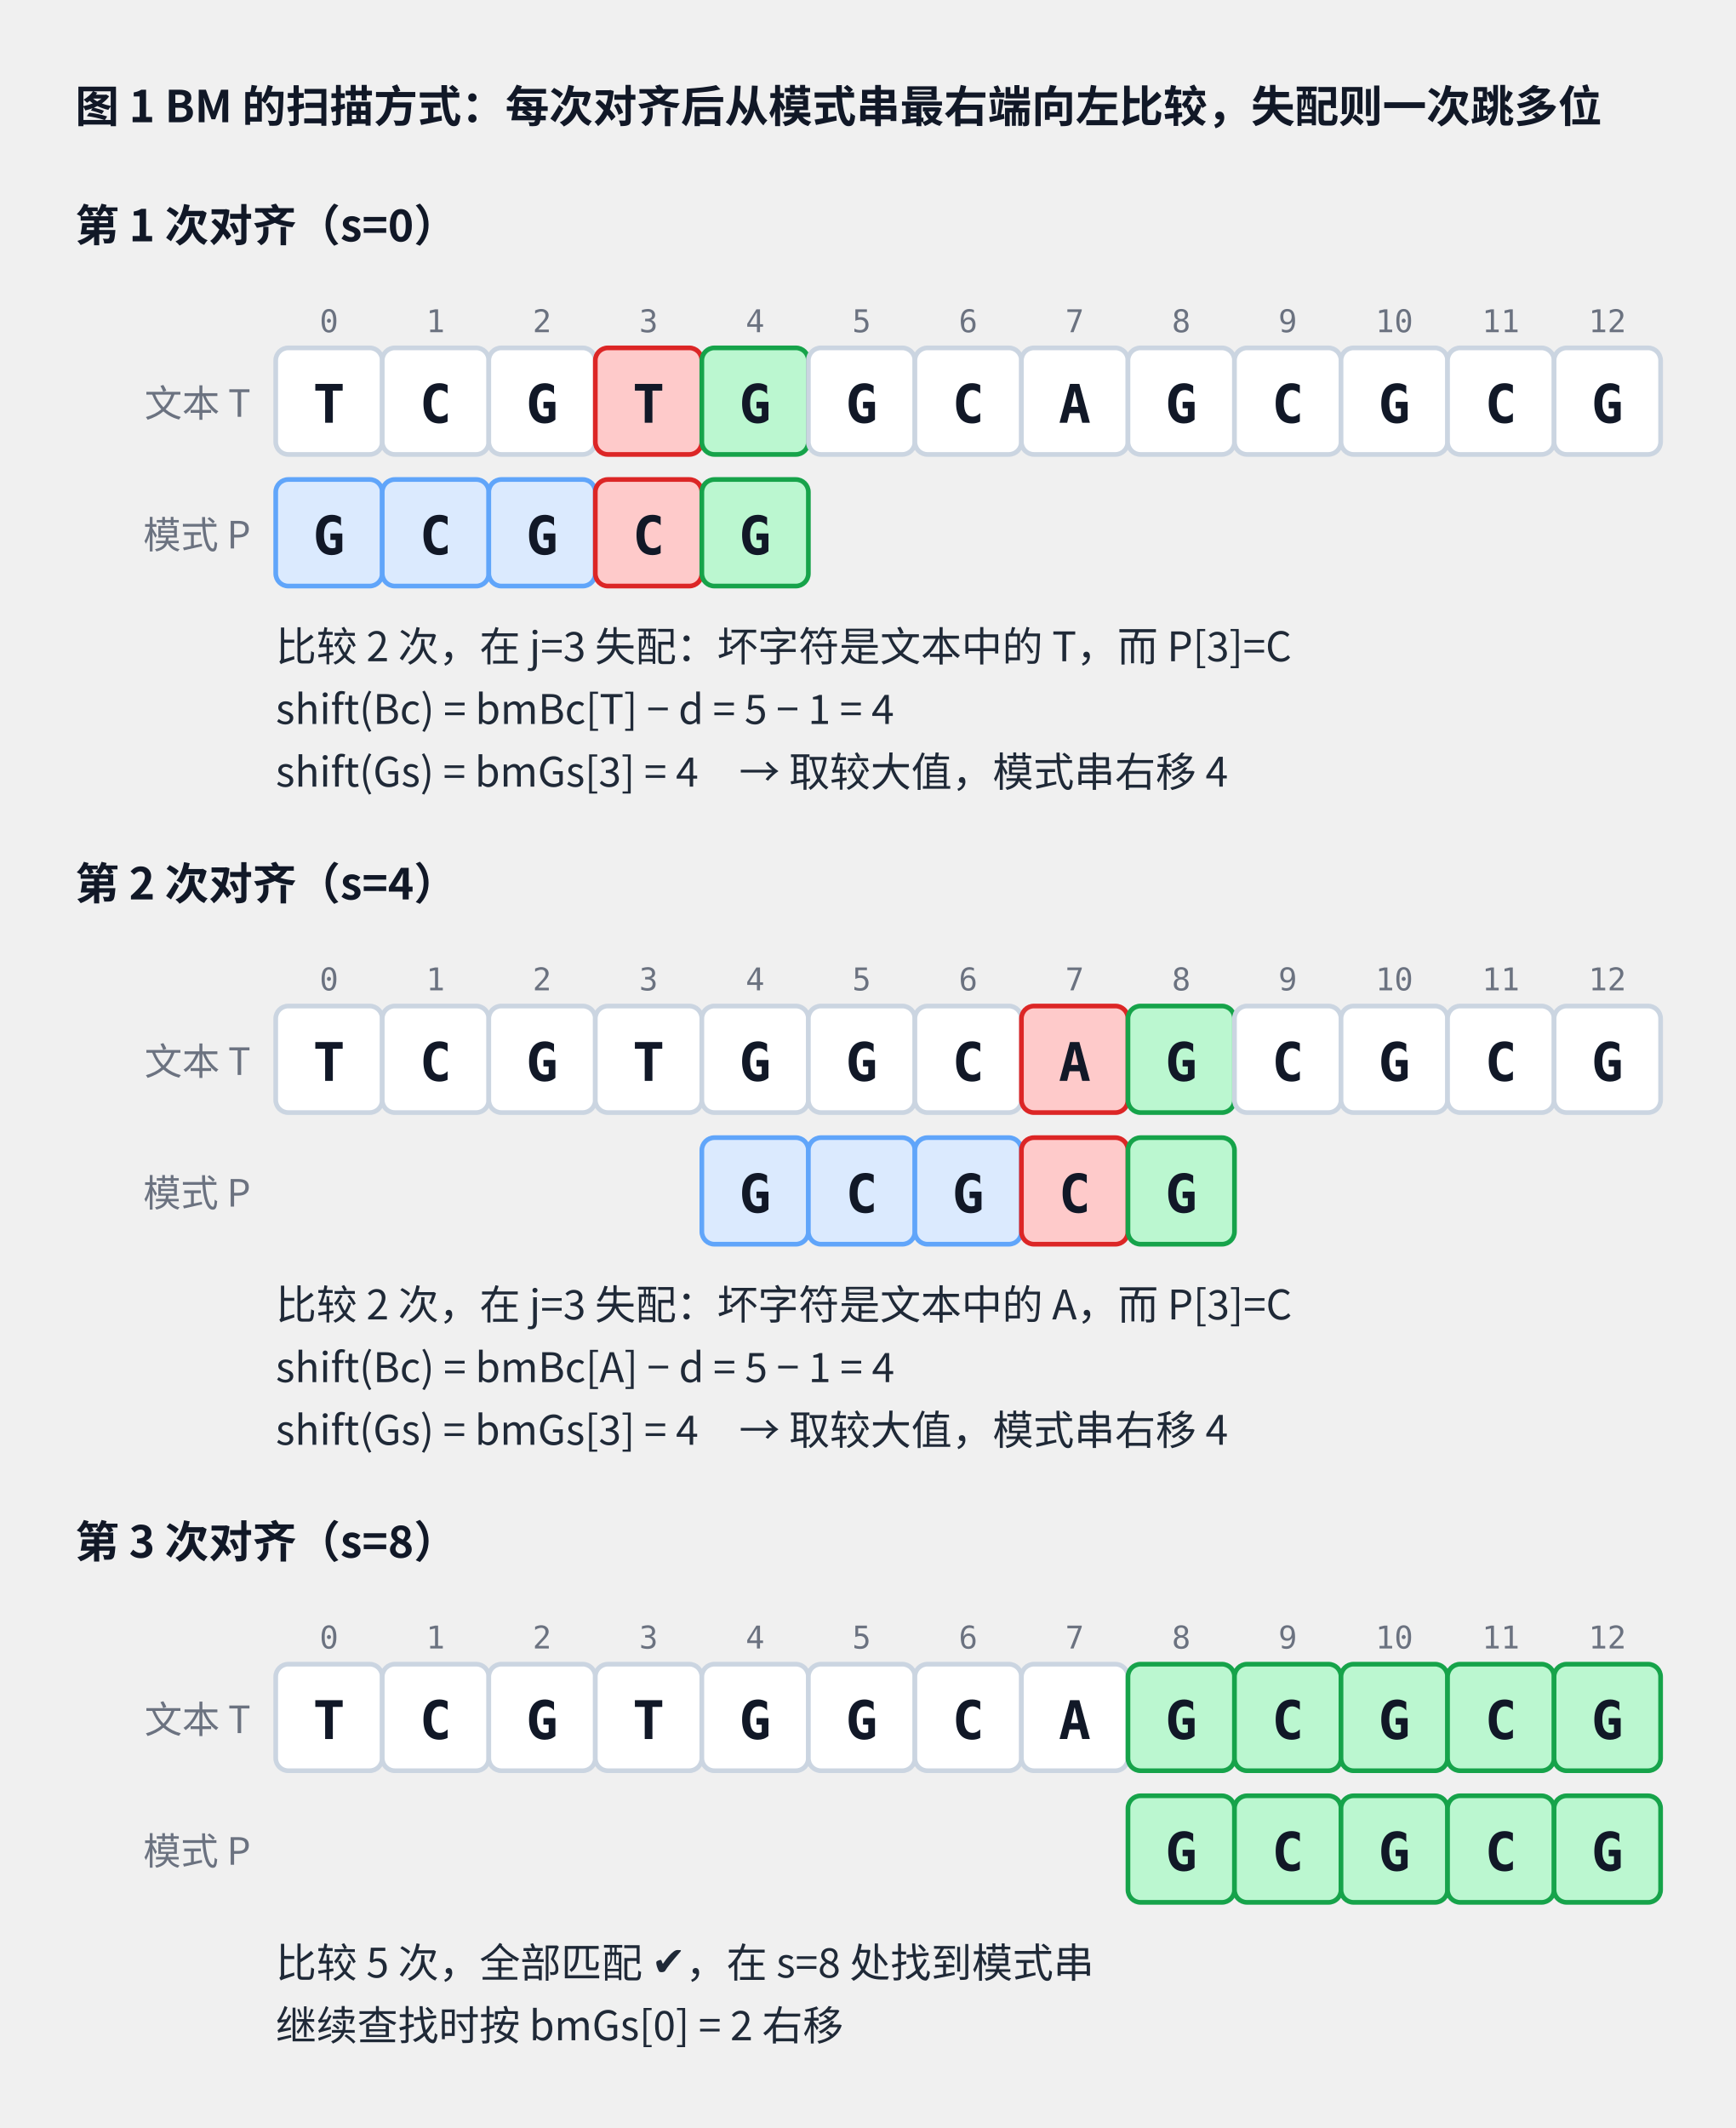
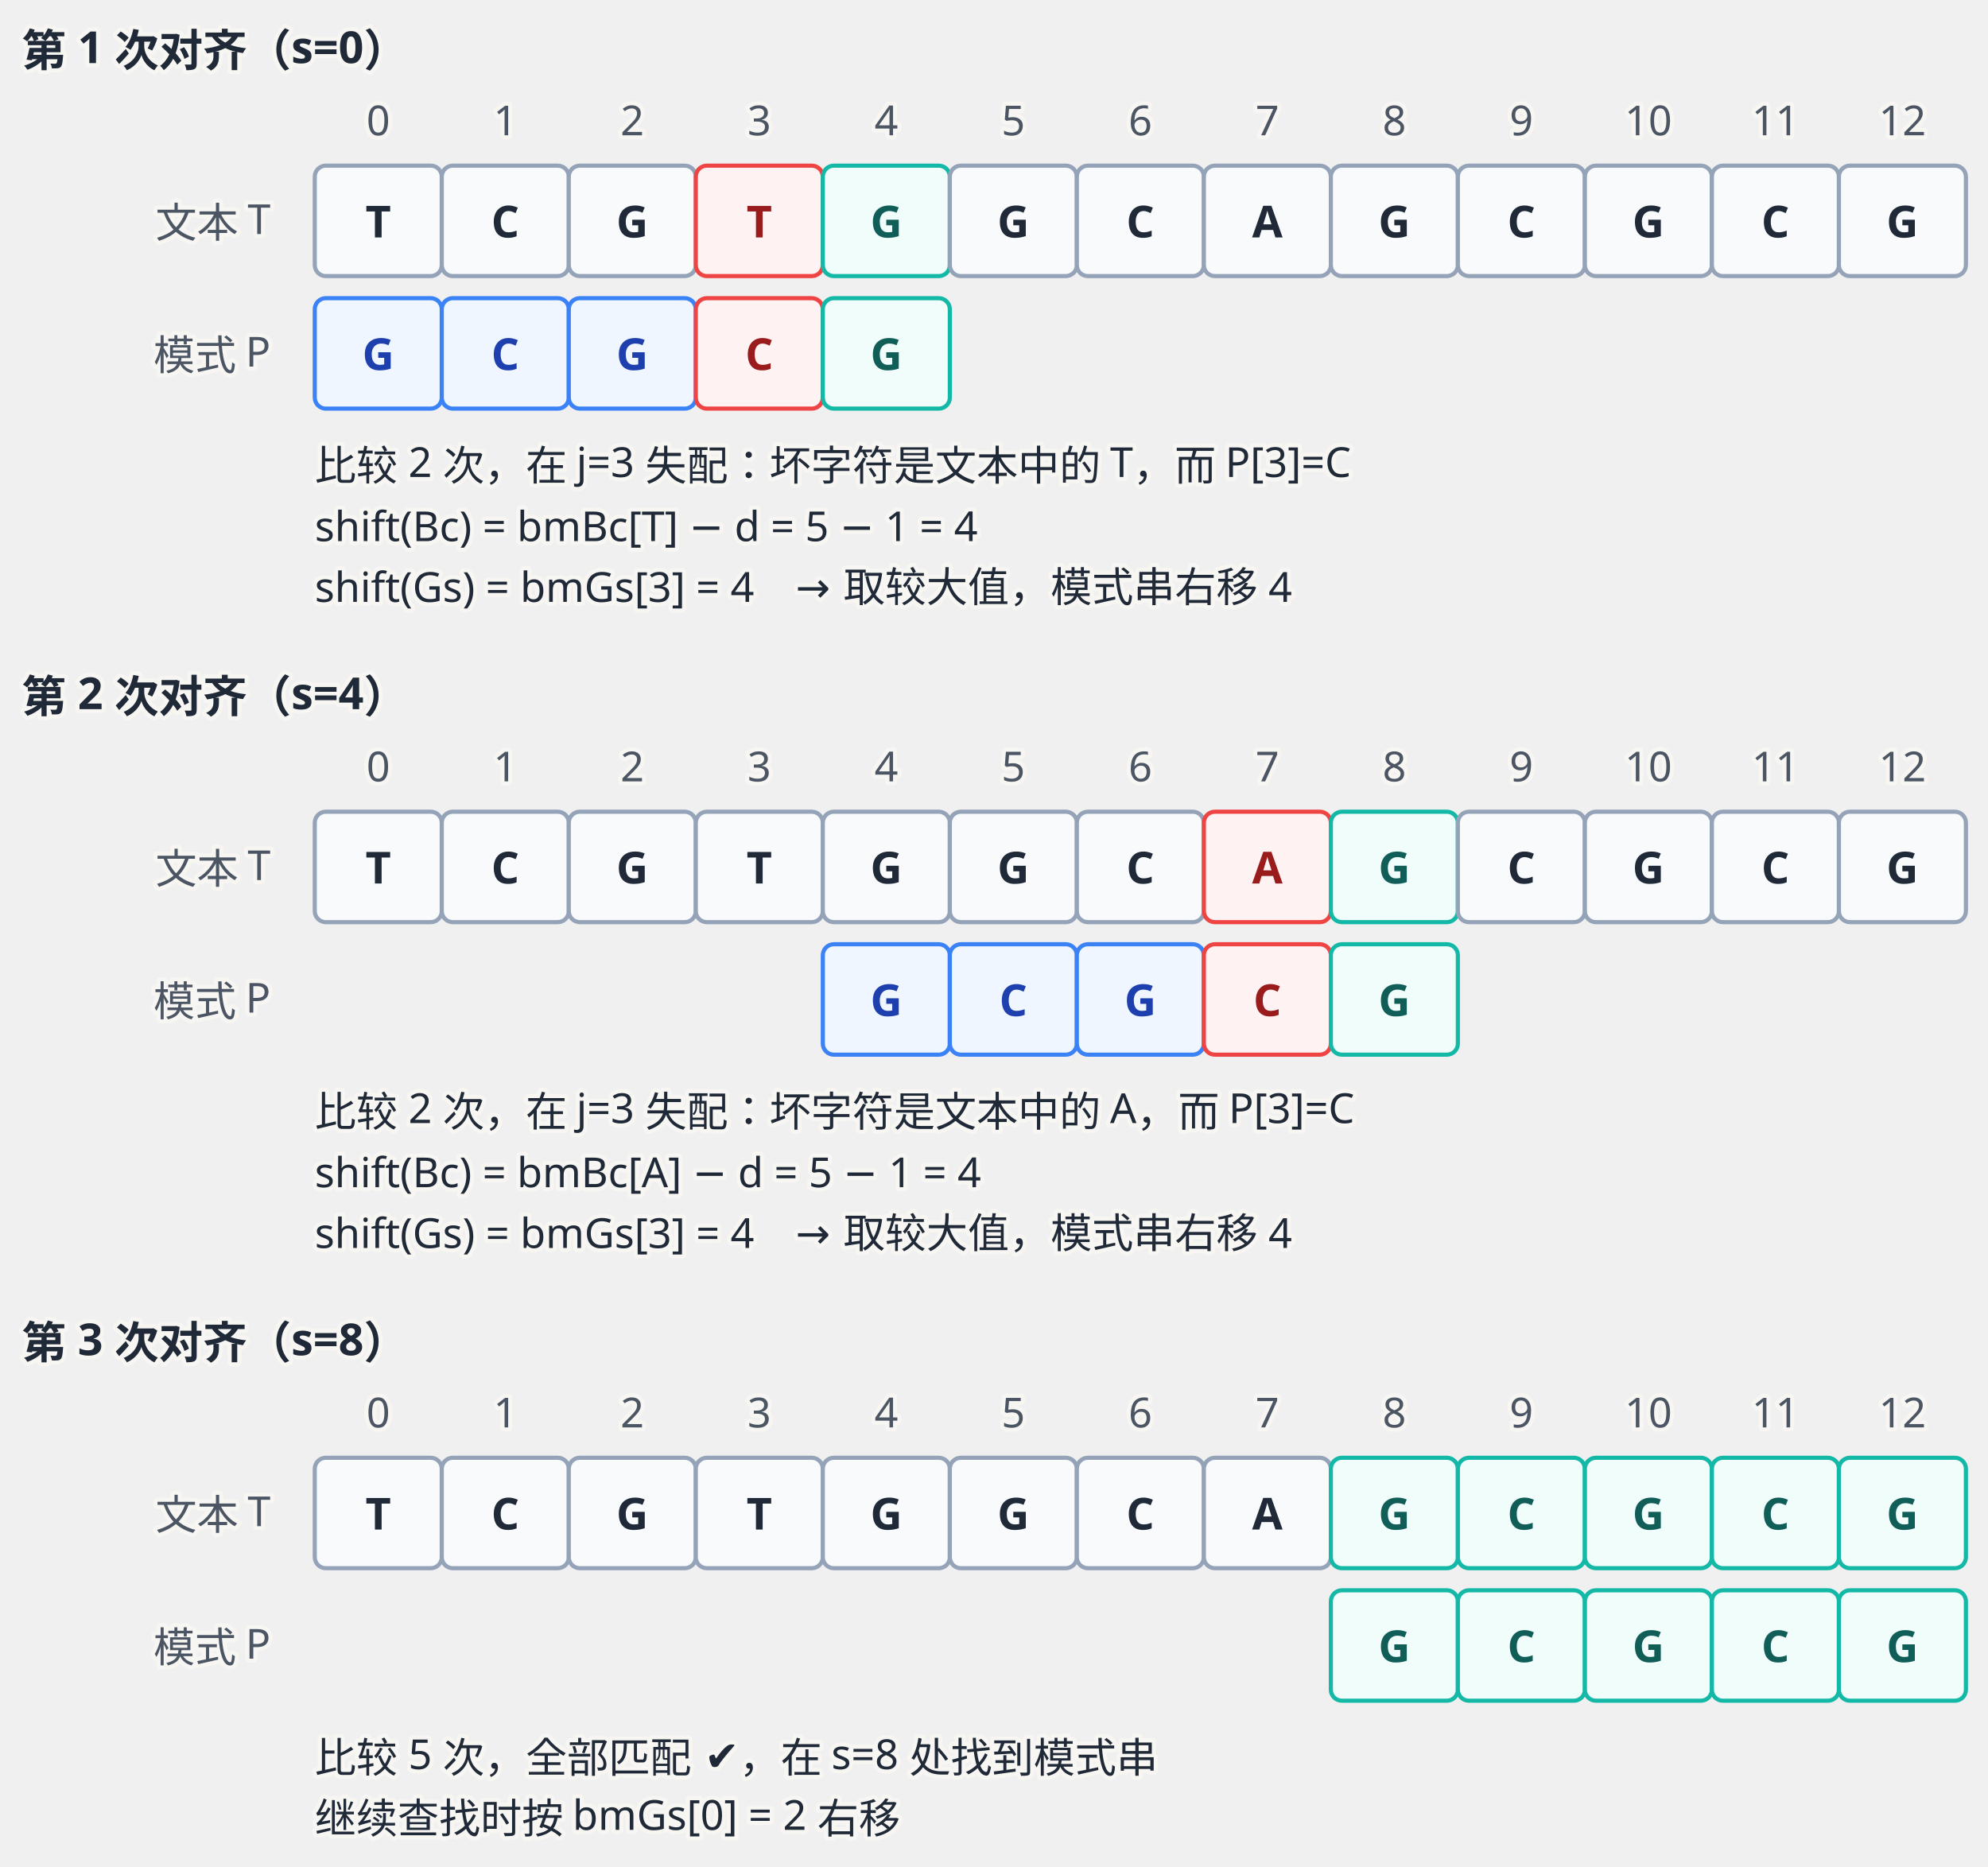
- <svg xmlns="http://www.w3.org/2000/svg" viewBox="-4 -11 554 679" width="554" height="679">
-   <style>
- .t{font-family:'Noto Sans CJK SC','Noto Sans SC','Microsoft YaHei','PingFang SC',sans-serif;font-size:13px;fill:#1f2937}.tb{font-family:'Noto Sans CJK SC','Noto Sans SC','Microsoft YaHei','PingFang SC',sans-serif;font-size:14px;font-weight:700;fill:#111827}
- .s{font-family:'Noto Sans CJK SC','Noto Sans SC','Microsoft YaHei','PingFang SC',sans-serif;font-size:12px;fill:#6b7280}.m{font-family:'JetBrains Mono','Consolas','Menlo','DejaVu Sans Mono',monospace;font-weight:700;fill:#111827;text-anchor:middle;dominant-baseline:central}
- .i{font-family:'JetBrains Mono','Consolas','Menlo','DejaVu Sans Mono',monospace;font-size:10px;fill:#6b7280;text-anchor:middle}.c{text-anchor:middle}.r{text-anchor:end}
- </style>
+ <svg xmlns="http://www.w3.org/2000/svg" viewBox="0 0 720 676" width="720" height="676" role="img">
  <defs>
-     <marker id="a" viewBox="0 0 10 10" refX="9" refY="5" markerWidth="7" markerHeight="7" orient="auto">
-       <path d="M0 0L10 5L0 10z" fill="#475569" />
+     <marker id="bm01-arrow" viewBox="0 0 10 10" refX="8" refY="5" markerWidth="6" markerHeight="6" orient="auto-start-reverse">
+       <path d="M2 1L8 5L2 9" fill="none" stroke="#1f2937" stroke-width="1.5" stroke-linecap="round" stroke-linejoin="round" />
    </marker>
  </defs>
-   <text x="20" y="28" class="tb">图 1  BM 的扫描方式：每次对齐后从模式串最右端向左比较，失配则一次跳多位</text>
-   <text x="20" y="66" class="tb">第 1 次对齐（s=0）</text>
-   <text x="76" y="122" class="s r">文本 T</text>
-   <rect x="84" y="100" width="34" height="34" rx="4" fill="#ffffff" stroke="#cbd5e1" stroke-width="1.5" />
-   <text x="101.0" y="118.0" class="m" style="font-size:17px;fill:#111827">T</text>
-   <text x="101.0" y="95" class="i">0</text>
-   <rect x="118" y="100" width="34" height="34" rx="4" fill="#ffffff" stroke="#cbd5e1" stroke-width="1.5" />
-   <text x="135.0" y="118.0" class="m" style="font-size:17px;fill:#111827">C</text>
-   <text x="135.0" y="95" class="i">1</text>
-   <rect x="152" y="100" width="34" height="34" rx="4" fill="#ffffff" stroke="#cbd5e1" stroke-width="1.5" />
-   <text x="169.0" y="118.0" class="m" style="font-size:17px;fill:#111827">G</text>
-   <text x="169.0" y="95" class="i">2</text>
-   <rect x="186" y="100" width="34" height="34" rx="4" fill="#fecaca" stroke="#dc2626" stroke-width="1.5" />
-   <text x="203.0" y="118.0" class="m" style="font-size:17px;fill:#111827">T</text>
-   <text x="203.0" y="95" class="i">3</text>
-   <rect x="220" y="100" width="34" height="34" rx="4" fill="#bbf7d0" stroke="#16a34a" stroke-width="1.5" />
-   <text x="237.0" y="118.0" class="m" style="font-size:17px;fill:#111827">G</text>
-   <text x="237.0" y="95" class="i">4</text>
-   <rect x="254" y="100" width="34" height="34" rx="4" fill="#ffffff" stroke="#cbd5e1" stroke-width="1.5" />
-   <text x="271.0" y="118.0" class="m" style="font-size:17px;fill:#111827">G</text>
-   <text x="271.0" y="95" class="i">5</text>
-   <rect x="288" y="100" width="34" height="34" rx="4" fill="#ffffff" stroke="#cbd5e1" stroke-width="1.5" />
-   <text x="305.0" y="118.0" class="m" style="font-size:17px;fill:#111827">C</text>
-   <text x="305.0" y="95" class="i">6</text>
-   <rect x="322" y="100" width="34" height="34" rx="4" fill="#ffffff" stroke="#cbd5e1" stroke-width="1.5" />
-   <text x="339.0" y="118.0" class="m" style="font-size:17px;fill:#111827">A</text>
-   <text x="339.0" y="95" class="i">7</text>
-   <rect x="356" y="100" width="34" height="34" rx="4" fill="#ffffff" stroke="#cbd5e1" stroke-width="1.5" />
-   <text x="373.0" y="118.0" class="m" style="font-size:17px;fill:#111827">G</text>
-   <text x="373.0" y="95" class="i">8</text>
-   <rect x="390" y="100" width="34" height="34" rx="4" fill="#ffffff" stroke="#cbd5e1" stroke-width="1.5" />
-   <text x="407.0" y="118.0" class="m" style="font-size:17px;fill:#111827">C</text>
-   <text x="407.0" y="95" class="i">9</text>
-   <rect x="424" y="100" width="34" height="34" rx="4" fill="#ffffff" stroke="#cbd5e1" stroke-width="1.5" />
-   <text x="441.0" y="118.0" class="m" style="font-size:17px;fill:#111827">G</text>
-   <text x="441.0" y="95" class="i">10</text>
-   <rect x="458" y="100" width="34" height="34" rx="4" fill="#ffffff" stroke="#cbd5e1" stroke-width="1.5" />
-   <text x="475.0" y="118.0" class="m" style="font-size:17px;fill:#111827">C</text>
-   <text x="475.0" y="95" class="i">11</text>
-   <rect x="492" y="100" width="34" height="34" rx="4" fill="#ffffff" stroke="#cbd5e1" stroke-width="1.5" />
-   <text x="509.0" y="118.0" class="m" style="font-size:17px;fill:#111827">G</text>
-   <text x="509.0" y="95" class="i">12</text>
-   <text x="76" y="164" class="s r">模式 P</text>
-   <rect x="84" y="142" width="34" height="34" rx="4" fill="#dbeafe" stroke="#60a5fa" stroke-width="1.5" />
-   <text x="101.0" y="160.0" class="m" style="font-size:17px;fill:#111827">G</text>
-   <rect x="118" y="142" width="34" height="34" rx="4" fill="#dbeafe" stroke="#60a5fa" stroke-width="1.5" />
-   <text x="135.0" y="160.0" class="m" style="font-size:17px;fill:#111827">C</text>
-   <rect x="152" y="142" width="34" height="34" rx="4" fill="#dbeafe" stroke="#60a5fa" stroke-width="1.5" />
-   <text x="169.0" y="160.0" class="m" style="font-size:17px;fill:#111827">G</text>
-   <rect x="186" y="142" width="34" height="34" rx="4" fill="#fecaca" stroke="#dc2626" stroke-width="1.5" />
-   <text x="203.0" y="160.0" class="m" style="font-size:17px;fill:#111827">C</text>
-   <rect x="220" y="142" width="34" height="34" rx="4" fill="#bbf7d0" stroke="#16a34a" stroke-width="1.5" />
-   <text x="237.0" y="160.0" class="m" style="font-size:17px;fill:#111827">G</text>
-   <text x="84" y="200" class="t">比较 2 次，在 j=3 失配：坏字符是文本中的 T，而 P[3]=C</text>
-   <text x="84" y="220" class="t">shift(Bc) = bmBc[T] − d = 5 − 1 = 4</text>
-   <text x="84" y="240" class="t">shift(Gs) = bmGs[3] = 4　→ 取较大值，模式串右移 4</text>
-   <text x="20" y="276" class="tb">第 2 次对齐（s=4）</text>
-   <text x="76" y="332" class="s r">文本 T</text>
-   <rect x="84" y="310" width="34" height="34" rx="4" fill="#ffffff" stroke="#cbd5e1" stroke-width="1.5" />
-   <text x="101.0" y="328.0" class="m" style="font-size:17px;fill:#111827">T</text>
-   <text x="101.0" y="305" class="i">0</text>
-   <rect x="118" y="310" width="34" height="34" rx="4" fill="#ffffff" stroke="#cbd5e1" stroke-width="1.5" />
-   <text x="135.0" y="328.0" class="m" style="font-size:17px;fill:#111827">C</text>
-   <text x="135.0" y="305" class="i">1</text>
-   <rect x="152" y="310" width="34" height="34" rx="4" fill="#ffffff" stroke="#cbd5e1" stroke-width="1.5" />
-   <text x="169.0" y="328.0" class="m" style="font-size:17px;fill:#111827">G</text>
-   <text x="169.0" y="305" class="i">2</text>
-   <rect x="186" y="310" width="34" height="34" rx="4" fill="#ffffff" stroke="#cbd5e1" stroke-width="1.5" />
-   <text x="203.0" y="328.0" class="m" style="font-size:17px;fill:#111827">T</text>
-   <text x="203.0" y="305" class="i">3</text>
-   <rect x="220" y="310" width="34" height="34" rx="4" fill="#ffffff" stroke="#cbd5e1" stroke-width="1.5" />
-   <text x="237.0" y="328.0" class="m" style="font-size:17px;fill:#111827">G</text>
-   <text x="237.0" y="305" class="i">4</text>
-   <rect x="254" y="310" width="34" height="34" rx="4" fill="#ffffff" stroke="#cbd5e1" stroke-width="1.5" />
-   <text x="271.0" y="328.0" class="m" style="font-size:17px;fill:#111827">G</text>
-   <text x="271.0" y="305" class="i">5</text>
-   <rect x="288" y="310" width="34" height="34" rx="4" fill="#ffffff" stroke="#cbd5e1" stroke-width="1.5" />
-   <text x="305.0" y="328.0" class="m" style="font-size:17px;fill:#111827">C</text>
-   <text x="305.0" y="305" class="i">6</text>
-   <rect x="322" y="310" width="34" height="34" rx="4" fill="#fecaca" stroke="#dc2626" stroke-width="1.5" />
-   <text x="339.0" y="328.0" class="m" style="font-size:17px;fill:#111827">A</text>
-   <text x="339.0" y="305" class="i">7</text>
-   <rect x="356" y="310" width="34" height="34" rx="4" fill="#bbf7d0" stroke="#16a34a" stroke-width="1.5" />
-   <text x="373.0" y="328.0" class="m" style="font-size:17px;fill:#111827">G</text>
-   <text x="373.0" y="305" class="i">8</text>
-   <rect x="390" y="310" width="34" height="34" rx="4" fill="#ffffff" stroke="#cbd5e1" stroke-width="1.5" />
-   <text x="407.0" y="328.0" class="m" style="font-size:17px;fill:#111827">C</text>
-   <text x="407.0" y="305" class="i">9</text>
-   <rect x="424" y="310" width="34" height="34" rx="4" fill="#ffffff" stroke="#cbd5e1" stroke-width="1.5" />
-   <text x="441.0" y="328.0" class="m" style="font-size:17px;fill:#111827">G</text>
-   <text x="441.0" y="305" class="i">10</text>
-   <rect x="458" y="310" width="34" height="34" rx="4" fill="#ffffff" stroke="#cbd5e1" stroke-width="1.5" />
-   <text x="475.0" y="328.0" class="m" style="font-size:17px;fill:#111827">C</text>
-   <text x="475.0" y="305" class="i">11</text>
-   <rect x="492" y="310" width="34" height="34" rx="4" fill="#ffffff" stroke="#cbd5e1" stroke-width="1.5" />
-   <text x="509.0" y="328.0" class="m" style="font-size:17px;fill:#111827">G</text>
-   <text x="509.0" y="305" class="i">12</text>
-   <text x="76" y="374" class="s r">模式 P</text>
-   <rect x="220" y="352" width="34" height="34" rx="4" fill="#dbeafe" stroke="#60a5fa" stroke-width="1.5" />
-   <text x="237.0" y="370.0" class="m" style="font-size:17px;fill:#111827">G</text>
-   <rect x="254" y="352" width="34" height="34" rx="4" fill="#dbeafe" stroke="#60a5fa" stroke-width="1.5" />
-   <text x="271.0" y="370.0" class="m" style="font-size:17px;fill:#111827">C</text>
-   <rect x="288" y="352" width="34" height="34" rx="4" fill="#dbeafe" stroke="#60a5fa" stroke-width="1.5" />
-   <text x="305.0" y="370.0" class="m" style="font-size:17px;fill:#111827">G</text>
-   <rect x="322" y="352" width="34" height="34" rx="4" fill="#fecaca" stroke="#dc2626" stroke-width="1.5" />
-   <text x="339.0" y="370.0" class="m" style="font-size:17px;fill:#111827">C</text>
-   <rect x="356" y="352" width="34" height="34" rx="4" fill="#bbf7d0" stroke="#16a34a" stroke-width="1.5" />
-   <text x="373.0" y="370.0" class="m" style="font-size:17px;fill:#111827">G</text>
-   <text x="84" y="410" class="t">比较 2 次，在 j=3 失配：坏字符是文本中的 A，而 P[3]=C</text>
-   <text x="84" y="430" class="t">shift(Bc) = bmBc[A] − d = 5 − 1 = 4</text>
-   <text x="84" y="450" class="t">shift(Gs) = bmGs[3] = 4　→ 取较大值，模式串右移 4</text>
-   <text x="20" y="486" class="tb">第 3 次对齐（s=8）</text>
-   <text x="76" y="542" class="s r">文本 T</text>
-   <rect x="84" y="520" width="34" height="34" rx="4" fill="#ffffff" stroke="#cbd5e1" stroke-width="1.5" />
-   <text x="101.0" y="538.0" class="m" style="font-size:17px;fill:#111827">T</text>
-   <text x="101.0" y="515" class="i">0</text>
-   <rect x="118" y="520" width="34" height="34" rx="4" fill="#ffffff" stroke="#cbd5e1" stroke-width="1.5" />
-   <text x="135.0" y="538.0" class="m" style="font-size:17px;fill:#111827">C</text>
-   <text x="135.0" y="515" class="i">1</text>
-   <rect x="152" y="520" width="34" height="34" rx="4" fill="#ffffff" stroke="#cbd5e1" stroke-width="1.5" />
-   <text x="169.0" y="538.0" class="m" style="font-size:17px;fill:#111827">G</text>
-   <text x="169.0" y="515" class="i">2</text>
-   <rect x="186" y="520" width="34" height="34" rx="4" fill="#ffffff" stroke="#cbd5e1" stroke-width="1.5" />
-   <text x="203.0" y="538.0" class="m" style="font-size:17px;fill:#111827">T</text>
-   <text x="203.0" y="515" class="i">3</text>
-   <rect x="220" y="520" width="34" height="34" rx="4" fill="#ffffff" stroke="#cbd5e1" stroke-width="1.5" />
-   <text x="237.0" y="538.0" class="m" style="font-size:17px;fill:#111827">G</text>
-   <text x="237.0" y="515" class="i">4</text>
-   <rect x="254" y="520" width="34" height="34" rx="4" fill="#ffffff" stroke="#cbd5e1" stroke-width="1.5" />
-   <text x="271.0" y="538.0" class="m" style="font-size:17px;fill:#111827">G</text>
-   <text x="271.0" y="515" class="i">5</text>
-   <rect x="288" y="520" width="34" height="34" rx="4" fill="#ffffff" stroke="#cbd5e1" stroke-width="1.5" />
-   <text x="305.0" y="538.0" class="m" style="font-size:17px;fill:#111827">C</text>
-   <text x="305.0" y="515" class="i">6</text>
-   <rect x="322" y="520" width="34" height="34" rx="4" fill="#ffffff" stroke="#cbd5e1" stroke-width="1.5" />
-   <text x="339.0" y="538.0" class="m" style="font-size:17px;fill:#111827">A</text>
-   <text x="339.0" y="515" class="i">7</text>
-   <rect x="356" y="520" width="34" height="34" rx="4" fill="#bbf7d0" stroke="#16a34a" stroke-width="1.5" />
-   <text x="373.0" y="538.0" class="m" style="font-size:17px;fill:#111827">G</text>
-   <text x="373.0" y="515" class="i">8</text>
-   <rect x="390" y="520" width="34" height="34" rx="4" fill="#bbf7d0" stroke="#16a34a" stroke-width="1.5" />
-   <text x="407.0" y="538.0" class="m" style="font-size:17px;fill:#111827">C</text>
-   <text x="407.0" y="515" class="i">9</text>
-   <rect x="424" y="520" width="34" height="34" rx="4" fill="#bbf7d0" stroke="#16a34a" stroke-width="1.5" />
-   <text x="441.0" y="538.0" class="m" style="font-size:17px;fill:#111827">G</text>
-   <text x="441.0" y="515" class="i">10</text>
-   <rect x="458" y="520" width="34" height="34" rx="4" fill="#bbf7d0" stroke="#16a34a" stroke-width="1.5" />
-   <text x="475.0" y="538.0" class="m" style="font-size:17px;fill:#111827">C</text>
-   <text x="475.0" y="515" class="i">11</text>
-   <rect x="492" y="520" width="34" height="34" rx="4" fill="#bbf7d0" stroke="#16a34a" stroke-width="1.5" />
-   <text x="509.0" y="538.0" class="m" style="font-size:17px;fill:#111827">G</text>
-   <text x="509.0" y="515" class="i">12</text>
-   <text x="76" y="584" class="s r">模式 P</text>
-   <rect x="356" y="562" width="34" height="34" rx="4" fill="#bbf7d0" stroke="#16a34a" stroke-width="1.5" />
-   <text x="373.0" y="580.0" class="m" style="font-size:17px;fill:#111827">G</text>
-   <rect x="390" y="562" width="34" height="34" rx="4" fill="#bbf7d0" stroke="#16a34a" stroke-width="1.5" />
-   <text x="407.0" y="580.0" class="m" style="font-size:17px;fill:#111827">C</text>
-   <rect x="424" y="562" width="34" height="34" rx="4" fill="#bbf7d0" stroke="#16a34a" stroke-width="1.5" />
-   <text x="441.0" y="580.0" class="m" style="font-size:17px;fill:#111827">G</text>
-   <rect x="458" y="562" width="34" height="34" rx="4" fill="#bbf7d0" stroke="#16a34a" stroke-width="1.5" />
-   <text x="475.0" y="580.0" class="m" style="font-size:17px;fill:#111827">C</text>
-   <rect x="492" y="562" width="34" height="34" rx="4" fill="#bbf7d0" stroke="#16a34a" stroke-width="1.5" />
-   <text x="509.0" y="580.0" class="m" style="font-size:17px;fill:#111827">G</text>
-   <text x="84" y="620" class="t">比较 5 次，全部匹配 ✔，在 s=8 处找到模式串</text>
-   <text x="84" y="640" class="t">继续查找时按 bmGs[0] = 2 右移</text>
+   <g font-family="'PingFang SC','Noto Sans SC','Microsoft YaHei',system-ui,sans-serif">
+     <text x="8" y="24" font-size="16" font-weight="600" fill="#1f2937" paint-order="stroke" stroke="#f7f6f2" stroke-width="3" stroke-linejoin="round">第 1 次对齐（s=0）</text>
+     <text x="98" y="86" text-anchor="end" font-size="15" font-weight="400" fill="#4b5563" paint-order="stroke" stroke="#f7f6f2" stroke-width="3" stroke-linejoin="round">文本 T</text>
+     <rect x="114" y="60" width="46" height="40" rx="4" fill="#f8fafc" stroke="#94a3b8" stroke-width="1.5" />
+     <text x="137" y="49" text-anchor="middle" font-size="15" font-weight="400" fill="#4b5563" paint-order="stroke" stroke="#f7f6f2" stroke-width="3" stroke-linejoin="round">0</text>
+     <text x="137" y="86" text-anchor="middle" font-size="16" font-weight="600" fill="#1f2937">T</text>
+     <rect x="160" y="60" width="46" height="40" rx="4" fill="#f8fafc" stroke="#94a3b8" stroke-width="1.5" />
+     <text x="183" y="49" text-anchor="middle" font-size="15" font-weight="400" fill="#4b5563" paint-order="stroke" stroke="#f7f6f2" stroke-width="3" stroke-linejoin="round">1</text>
+     <text x="183" y="86" text-anchor="middle" font-size="16" font-weight="600" fill="#1f2937">C</text>
+     <rect x="206" y="60" width="46" height="40" rx="4" fill="#f8fafc" stroke="#94a3b8" stroke-width="1.5" />
+     <text x="229" y="49" text-anchor="middle" font-size="15" font-weight="400" fill="#4b5563" paint-order="stroke" stroke="#f7f6f2" stroke-width="3" stroke-linejoin="round">2</text>
+     <text x="229" y="86" text-anchor="middle" font-size="16" font-weight="600" fill="#1f2937">G</text>
+     <rect x="252" y="60" width="46" height="40" rx="4" fill="#fef2f2" stroke="#ef4444" stroke-width="1.5" />
+     <text x="275" y="49" text-anchor="middle" font-size="15" font-weight="400" fill="#4b5563" paint-order="stroke" stroke="#f7f6f2" stroke-width="3" stroke-linejoin="round">3</text>
+     <text x="275" y="86" text-anchor="middle" font-size="16" font-weight="600" fill="#991b1b">T</text>
+     <rect x="298" y="60" width="46" height="40" rx="4" fill="#f0fdfa" stroke="#14b8a6" stroke-width="1.5" />
+     <text x="321" y="49" text-anchor="middle" font-size="15" font-weight="400" fill="#4b5563" paint-order="stroke" stroke="#f7f6f2" stroke-width="3" stroke-linejoin="round">4</text>
+     <text x="321" y="86" text-anchor="middle" font-size="16" font-weight="600" fill="#115e59">G</text>
+     <rect x="344" y="60" width="46" height="40" rx="4" fill="#f8fafc" stroke="#94a3b8" stroke-width="1.5" />
+     <text x="367" y="49" text-anchor="middle" font-size="15" font-weight="400" fill="#4b5563" paint-order="stroke" stroke="#f7f6f2" stroke-width="3" stroke-linejoin="round">5</text>
+     <text x="367" y="86" text-anchor="middle" font-size="16" font-weight="600" fill="#1f2937">G</text>
+     <rect x="390" y="60" width="46" height="40" rx="4" fill="#f8fafc" stroke="#94a3b8" stroke-width="1.5" />
+     <text x="413" y="49" text-anchor="middle" font-size="15" font-weight="400" fill="#4b5563" paint-order="stroke" stroke="#f7f6f2" stroke-width="3" stroke-linejoin="round">6</text>
+     <text x="413" y="86" text-anchor="middle" font-size="16" font-weight="600" fill="#1f2937">C</text>
+     <rect x="436" y="60" width="46" height="40" rx="4" fill="#f8fafc" stroke="#94a3b8" stroke-width="1.5" />
+     <text x="459" y="49" text-anchor="middle" font-size="15" font-weight="400" fill="#4b5563" paint-order="stroke" stroke="#f7f6f2" stroke-width="3" stroke-linejoin="round">7</text>
+     <text x="459" y="86" text-anchor="middle" font-size="16" font-weight="600" fill="#1f2937">A</text>
+     <rect x="482" y="60" width="46" height="40" rx="4" fill="#f8fafc" stroke="#94a3b8" stroke-width="1.5" />
+     <text x="505" y="49" text-anchor="middle" font-size="15" font-weight="400" fill="#4b5563" paint-order="stroke" stroke="#f7f6f2" stroke-width="3" stroke-linejoin="round">8</text>
+     <text x="505" y="86" text-anchor="middle" font-size="16" font-weight="600" fill="#1f2937">G</text>
+     <rect x="528" y="60" width="46" height="40" rx="4" fill="#f8fafc" stroke="#94a3b8" stroke-width="1.5" />
+     <text x="551" y="49" text-anchor="middle" font-size="15" font-weight="400" fill="#4b5563" paint-order="stroke" stroke="#f7f6f2" stroke-width="3" stroke-linejoin="round">9</text>
+     <text x="551" y="86" text-anchor="middle" font-size="16" font-weight="600" fill="#1f2937">C</text>
+     <rect x="574" y="60" width="46" height="40" rx="4" fill="#f8fafc" stroke="#94a3b8" stroke-width="1.5" />
+     <text x="597" y="49" text-anchor="middle" font-size="15" font-weight="400" fill="#4b5563" paint-order="stroke" stroke="#f7f6f2" stroke-width="3" stroke-linejoin="round">10</text>
+     <text x="597" y="86" text-anchor="middle" font-size="16" font-weight="600" fill="#1f2937">G</text>
+     <rect x="620" y="60" width="46" height="40" rx="4" fill="#f8fafc" stroke="#94a3b8" stroke-width="1.5" />
+     <text x="643" y="49" text-anchor="middle" font-size="15" font-weight="400" fill="#4b5563" paint-order="stroke" stroke="#f7f6f2" stroke-width="3" stroke-linejoin="round">11</text>
+     <text x="643" y="86" text-anchor="middle" font-size="16" font-weight="600" fill="#1f2937">C</text>
+     <rect x="666" y="60" width="46" height="40" rx="4" fill="#f8fafc" stroke="#94a3b8" stroke-width="1.5" />
+     <text x="689" y="49" text-anchor="middle" font-size="15" font-weight="400" fill="#4b5563" paint-order="stroke" stroke="#f7f6f2" stroke-width="3" stroke-linejoin="round">12</text>
+     <text x="689" y="86" text-anchor="middle" font-size="16" font-weight="600" fill="#1f2937">G</text>
+     <text x="98" y="134" text-anchor="end" font-size="15" font-weight="400" fill="#4b5563" paint-order="stroke" stroke="#f7f6f2" stroke-width="3" stroke-linejoin="round">模式 P</text>
+     <rect x="114" y="108" width="46" height="40" rx="4" fill="#eff6ff" stroke="#3b82f6" stroke-width="1.5" />
+     <text x="137" y="134" text-anchor="middle" font-size="16" font-weight="600" fill="#1e40af">G</text>
+     <rect x="160" y="108" width="46" height="40" rx="4" fill="#eff6ff" stroke="#3b82f6" stroke-width="1.5" />
+     <text x="183" y="134" text-anchor="middle" font-size="16" font-weight="600" fill="#1e40af">C</text>
+     <rect x="206" y="108" width="46" height="40" rx="4" fill="#eff6ff" stroke="#3b82f6" stroke-width="1.5" />
+     <text x="229" y="134" text-anchor="middle" font-size="16" font-weight="600" fill="#1e40af">G</text>
+     <rect x="252" y="108" width="46" height="40" rx="4" fill="#fef2f2" stroke="#ef4444" stroke-width="1.5" />
+     <text x="275" y="134" text-anchor="middle" font-size="16" font-weight="600" fill="#991b1b">C</text>
+     <rect x="298" y="108" width="46" height="40" rx="4" fill="#f0fdfa" stroke="#14b8a6" stroke-width="1.5" />
+     <text x="321" y="134" text-anchor="middle" font-size="16" font-weight="600" fill="#115e59">G</text>
+     <text x="114" y="174" font-size="15" font-weight="400" fill="#1f2937" paint-order="stroke" stroke="#f7f6f2" stroke-width="3" stroke-linejoin="round">比较 2 次，在 j=3 失配：坏字符是文本中的 T，而 P[3]=C</text>
+     <text x="114" y="196" font-size="15" font-weight="400" fill="#1f2937" paint-order="stroke" stroke="#f7f6f2" stroke-width="3" stroke-linejoin="round">shift(Bc) = bmBc[T] − d = 5 − 1 = 4</text>
+     <text x="114" y="218" font-size="15" font-weight="400" fill="#1f2937" paint-order="stroke" stroke="#f7f6f2" stroke-width="3" stroke-linejoin="round">shift(Gs) = bmGs[3] = 4　→ 取较大值，模式串右移 4</text>
+     <text x="8" y="258" font-size="16" font-weight="600" fill="#1f2937" paint-order="stroke" stroke="#f7f6f2" stroke-width="3" stroke-linejoin="round">第 2 次对齐（s=4）</text>
+     <text x="98" y="320" text-anchor="end" font-size="15" font-weight="400" fill="#4b5563" paint-order="stroke" stroke="#f7f6f2" stroke-width="3" stroke-linejoin="round">文本 T</text>
+     <rect x="114" y="294" width="46" height="40" rx="4" fill="#f8fafc" stroke="#94a3b8" stroke-width="1.5" />
+     <text x="137" y="283" text-anchor="middle" font-size="15" font-weight="400" fill="#4b5563" paint-order="stroke" stroke="#f7f6f2" stroke-width="3" stroke-linejoin="round">0</text>
+     <text x="137" y="320" text-anchor="middle" font-size="16" font-weight="600" fill="#1f2937">T</text>
+     <rect x="160" y="294" width="46" height="40" rx="4" fill="#f8fafc" stroke="#94a3b8" stroke-width="1.5" />
+     <text x="183" y="283" text-anchor="middle" font-size="15" font-weight="400" fill="#4b5563" paint-order="stroke" stroke="#f7f6f2" stroke-width="3" stroke-linejoin="round">1</text>
+     <text x="183" y="320" text-anchor="middle" font-size="16" font-weight="600" fill="#1f2937">C</text>
+     <rect x="206" y="294" width="46" height="40" rx="4" fill="#f8fafc" stroke="#94a3b8" stroke-width="1.5" />
+     <text x="229" y="283" text-anchor="middle" font-size="15" font-weight="400" fill="#4b5563" paint-order="stroke" stroke="#f7f6f2" stroke-width="3" stroke-linejoin="round">2</text>
+     <text x="229" y="320" text-anchor="middle" font-size="16" font-weight="600" fill="#1f2937">G</text>
+     <rect x="252" y="294" width="46" height="40" rx="4" fill="#f8fafc" stroke="#94a3b8" stroke-width="1.5" />
+     <text x="275" y="283" text-anchor="middle" font-size="15" font-weight="400" fill="#4b5563" paint-order="stroke" stroke="#f7f6f2" stroke-width="3" stroke-linejoin="round">3</text>
+     <text x="275" y="320" text-anchor="middle" font-size="16" font-weight="600" fill="#1f2937">T</text>
+     <rect x="298" y="294" width="46" height="40" rx="4" fill="#f8fafc" stroke="#94a3b8" stroke-width="1.5" />
+     <text x="321" y="283" text-anchor="middle" font-size="15" font-weight="400" fill="#4b5563" paint-order="stroke" stroke="#f7f6f2" stroke-width="3" stroke-linejoin="round">4</text>
+     <text x="321" y="320" text-anchor="middle" font-size="16" font-weight="600" fill="#1f2937">G</text>
+     <rect x="344" y="294" width="46" height="40" rx="4" fill="#f8fafc" stroke="#94a3b8" stroke-width="1.5" />
+     <text x="367" y="283" text-anchor="middle" font-size="15" font-weight="400" fill="#4b5563" paint-order="stroke" stroke="#f7f6f2" stroke-width="3" stroke-linejoin="round">5</text>
+     <text x="367" y="320" text-anchor="middle" font-size="16" font-weight="600" fill="#1f2937">G</text>
+     <rect x="390" y="294" width="46" height="40" rx="4" fill="#f8fafc" stroke="#94a3b8" stroke-width="1.5" />
+     <text x="413" y="283" text-anchor="middle" font-size="15" font-weight="400" fill="#4b5563" paint-order="stroke" stroke="#f7f6f2" stroke-width="3" stroke-linejoin="round">6</text>
+     <text x="413" y="320" text-anchor="middle" font-size="16" font-weight="600" fill="#1f2937">C</text>
+     <rect x="436" y="294" width="46" height="40" rx="4" fill="#fef2f2" stroke="#ef4444" stroke-width="1.5" />
+     <text x="459" y="283" text-anchor="middle" font-size="15" font-weight="400" fill="#4b5563" paint-order="stroke" stroke="#f7f6f2" stroke-width="3" stroke-linejoin="round">7</text>
+     <text x="459" y="320" text-anchor="middle" font-size="16" font-weight="600" fill="#991b1b">A</text>
+     <rect x="482" y="294" width="46" height="40" rx="4" fill="#f0fdfa" stroke="#14b8a6" stroke-width="1.5" />
+     <text x="505" y="283" text-anchor="middle" font-size="15" font-weight="400" fill="#4b5563" paint-order="stroke" stroke="#f7f6f2" stroke-width="3" stroke-linejoin="round">8</text>
+     <text x="505" y="320" text-anchor="middle" font-size="16" font-weight="600" fill="#115e59">G</text>
+     <rect x="528" y="294" width="46" height="40" rx="4" fill="#f8fafc" stroke="#94a3b8" stroke-width="1.5" />
+     <text x="551" y="283" text-anchor="middle" font-size="15" font-weight="400" fill="#4b5563" paint-order="stroke" stroke="#f7f6f2" stroke-width="3" stroke-linejoin="round">9</text>
+     <text x="551" y="320" text-anchor="middle" font-size="16" font-weight="600" fill="#1f2937">C</text>
+     <rect x="574" y="294" width="46" height="40" rx="4" fill="#f8fafc" stroke="#94a3b8" stroke-width="1.5" />
+     <text x="597" y="283" text-anchor="middle" font-size="15" font-weight="400" fill="#4b5563" paint-order="stroke" stroke="#f7f6f2" stroke-width="3" stroke-linejoin="round">10</text>
+     <text x="597" y="320" text-anchor="middle" font-size="16" font-weight="600" fill="#1f2937">G</text>
+     <rect x="620" y="294" width="46" height="40" rx="4" fill="#f8fafc" stroke="#94a3b8" stroke-width="1.5" />
+     <text x="643" y="283" text-anchor="middle" font-size="15" font-weight="400" fill="#4b5563" paint-order="stroke" stroke="#f7f6f2" stroke-width="3" stroke-linejoin="round">11</text>
+     <text x="643" y="320" text-anchor="middle" font-size="16" font-weight="600" fill="#1f2937">C</text>
+     <rect x="666" y="294" width="46" height="40" rx="4" fill="#f8fafc" stroke="#94a3b8" stroke-width="1.5" />
+     <text x="689" y="283" text-anchor="middle" font-size="15" font-weight="400" fill="#4b5563" paint-order="stroke" stroke="#f7f6f2" stroke-width="3" stroke-linejoin="round">12</text>
+     <text x="689" y="320" text-anchor="middle" font-size="16" font-weight="600" fill="#1f2937">G</text>
+     <text x="98" y="368" text-anchor="end" font-size="15" font-weight="400" fill="#4b5563" paint-order="stroke" stroke="#f7f6f2" stroke-width="3" stroke-linejoin="round">模式 P</text>
+     <rect x="298" y="342" width="46" height="40" rx="4" fill="#eff6ff" stroke="#3b82f6" stroke-width="1.5" />
+     <text x="321" y="368" text-anchor="middle" font-size="16" font-weight="600" fill="#1e40af">G</text>
+     <rect x="344" y="342" width="46" height="40" rx="4" fill="#eff6ff" stroke="#3b82f6" stroke-width="1.5" />
+     <text x="367" y="368" text-anchor="middle" font-size="16" font-weight="600" fill="#1e40af">C</text>
+     <rect x="390" y="342" width="46" height="40" rx="4" fill="#eff6ff" stroke="#3b82f6" stroke-width="1.5" />
+     <text x="413" y="368" text-anchor="middle" font-size="16" font-weight="600" fill="#1e40af">G</text>
+     <rect x="436" y="342" width="46" height="40" rx="4" fill="#fef2f2" stroke="#ef4444" stroke-width="1.5" />
+     <text x="459" y="368" text-anchor="middle" font-size="16" font-weight="600" fill="#991b1b">C</text>
+     <rect x="482" y="342" width="46" height="40" rx="4" fill="#f0fdfa" stroke="#14b8a6" stroke-width="1.5" />
+     <text x="505" y="368" text-anchor="middle" font-size="16" font-weight="600" fill="#115e59">G</text>
+     <text x="114" y="408" font-size="15" font-weight="400" fill="#1f2937" paint-order="stroke" stroke="#f7f6f2" stroke-width="3" stroke-linejoin="round">比较 2 次，在 j=3 失配：坏字符是文本中的 A，而 P[3]=C</text>
+     <text x="114" y="430" font-size="15" font-weight="400" fill="#1f2937" paint-order="stroke" stroke="#f7f6f2" stroke-width="3" stroke-linejoin="round">shift(Bc) = bmBc[A] − d = 5 − 1 = 4</text>
+     <text x="114" y="452" font-size="15" font-weight="400" fill="#1f2937" paint-order="stroke" stroke="#f7f6f2" stroke-width="3" stroke-linejoin="round">shift(Gs) = bmGs[3] = 4　→ 取较大值，模式串右移 4</text>
+     <text x="8" y="492" font-size="16" font-weight="600" fill="#1f2937" paint-order="stroke" stroke="#f7f6f2" stroke-width="3" stroke-linejoin="round">第 3 次对齐（s=8）</text>
+     <text x="98" y="554" text-anchor="end" font-size="15" font-weight="400" fill="#4b5563" paint-order="stroke" stroke="#f7f6f2" stroke-width="3" stroke-linejoin="round">文本 T</text>
+     <rect x="114" y="528" width="46" height="40" rx="4" fill="#f8fafc" stroke="#94a3b8" stroke-width="1.5" />
+     <text x="137" y="517" text-anchor="middle" font-size="15" font-weight="400" fill="#4b5563" paint-order="stroke" stroke="#f7f6f2" stroke-width="3" stroke-linejoin="round">0</text>
+     <text x="137" y="554" text-anchor="middle" font-size="16" font-weight="600" fill="#1f2937">T</text>
+     <rect x="160" y="528" width="46" height="40" rx="4" fill="#f8fafc" stroke="#94a3b8" stroke-width="1.5" />
+     <text x="183" y="517" text-anchor="middle" font-size="15" font-weight="400" fill="#4b5563" paint-order="stroke" stroke="#f7f6f2" stroke-width="3" stroke-linejoin="round">1</text>
+     <text x="183" y="554" text-anchor="middle" font-size="16" font-weight="600" fill="#1f2937">C</text>
+     <rect x="206" y="528" width="46" height="40" rx="4" fill="#f8fafc" stroke="#94a3b8" stroke-width="1.5" />
+     <text x="229" y="517" text-anchor="middle" font-size="15" font-weight="400" fill="#4b5563" paint-order="stroke" stroke="#f7f6f2" stroke-width="3" stroke-linejoin="round">2</text>
+     <text x="229" y="554" text-anchor="middle" font-size="16" font-weight="600" fill="#1f2937">G</text>
+     <rect x="252" y="528" width="46" height="40" rx="4" fill="#f8fafc" stroke="#94a3b8" stroke-width="1.5" />
+     <text x="275" y="517" text-anchor="middle" font-size="15" font-weight="400" fill="#4b5563" paint-order="stroke" stroke="#f7f6f2" stroke-width="3" stroke-linejoin="round">3</text>
+     <text x="275" y="554" text-anchor="middle" font-size="16" font-weight="600" fill="#1f2937">T</text>
+     <rect x="298" y="528" width="46" height="40" rx="4" fill="#f8fafc" stroke="#94a3b8" stroke-width="1.5" />
+     <text x="321" y="517" text-anchor="middle" font-size="15" font-weight="400" fill="#4b5563" paint-order="stroke" stroke="#f7f6f2" stroke-width="3" stroke-linejoin="round">4</text>
+     <text x="321" y="554" text-anchor="middle" font-size="16" font-weight="600" fill="#1f2937">G</text>
+     <rect x="344" y="528" width="46" height="40" rx="4" fill="#f8fafc" stroke="#94a3b8" stroke-width="1.5" />
+     <text x="367" y="517" text-anchor="middle" font-size="15" font-weight="400" fill="#4b5563" paint-order="stroke" stroke="#f7f6f2" stroke-width="3" stroke-linejoin="round">5</text>
+     <text x="367" y="554" text-anchor="middle" font-size="16" font-weight="600" fill="#1f2937">G</text>
+     <rect x="390" y="528" width="46" height="40" rx="4" fill="#f8fafc" stroke="#94a3b8" stroke-width="1.5" />
+     <text x="413" y="517" text-anchor="middle" font-size="15" font-weight="400" fill="#4b5563" paint-order="stroke" stroke="#f7f6f2" stroke-width="3" stroke-linejoin="round">6</text>
+     <text x="413" y="554" text-anchor="middle" font-size="16" font-weight="600" fill="#1f2937">C</text>
+     <rect x="436" y="528" width="46" height="40" rx="4" fill="#f8fafc" stroke="#94a3b8" stroke-width="1.5" />
+     <text x="459" y="517" text-anchor="middle" font-size="15" font-weight="400" fill="#4b5563" paint-order="stroke" stroke="#f7f6f2" stroke-width="3" stroke-linejoin="round">7</text>
+     <text x="459" y="554" text-anchor="middle" font-size="16" font-weight="600" fill="#1f2937">A</text>
+     <rect x="482" y="528" width="46" height="40" rx="4" fill="#f0fdfa" stroke="#14b8a6" stroke-width="1.5" />
+     <text x="505" y="517" text-anchor="middle" font-size="15" font-weight="400" fill="#4b5563" paint-order="stroke" stroke="#f7f6f2" stroke-width="3" stroke-linejoin="round">8</text>
+     <text x="505" y="554" text-anchor="middle" font-size="16" font-weight="600" fill="#115e59">G</text>
+     <rect x="528" y="528" width="46" height="40" rx="4" fill="#f0fdfa" stroke="#14b8a6" stroke-width="1.5" />
+     <text x="551" y="517" text-anchor="middle" font-size="15" font-weight="400" fill="#4b5563" paint-order="stroke" stroke="#f7f6f2" stroke-width="3" stroke-linejoin="round">9</text>
+     <text x="551" y="554" text-anchor="middle" font-size="16" font-weight="600" fill="#115e59">C</text>
+     <rect x="574" y="528" width="46" height="40" rx="4" fill="#f0fdfa" stroke="#14b8a6" stroke-width="1.5" />
+     <text x="597" y="517" text-anchor="middle" font-size="15" font-weight="400" fill="#4b5563" paint-order="stroke" stroke="#f7f6f2" stroke-width="3" stroke-linejoin="round">10</text>
+     <text x="597" y="554" text-anchor="middle" font-size="16" font-weight="600" fill="#115e59">G</text>
+     <rect x="620" y="528" width="46" height="40" rx="4" fill="#f0fdfa" stroke="#14b8a6" stroke-width="1.5" />
+     <text x="643" y="517" text-anchor="middle" font-size="15" font-weight="400" fill="#4b5563" paint-order="stroke" stroke="#f7f6f2" stroke-width="3" stroke-linejoin="round">11</text>
+     <text x="643" y="554" text-anchor="middle" font-size="16" font-weight="600" fill="#115e59">C</text>
+     <rect x="666" y="528" width="46" height="40" rx="4" fill="#f0fdfa" stroke="#14b8a6" stroke-width="1.5" />
+     <text x="689" y="517" text-anchor="middle" font-size="15" font-weight="400" fill="#4b5563" paint-order="stroke" stroke="#f7f6f2" stroke-width="3" stroke-linejoin="round">12</text>
+     <text x="689" y="554" text-anchor="middle" font-size="16" font-weight="600" fill="#115e59">G</text>
+     <text x="98" y="602" text-anchor="end" font-size="15" font-weight="400" fill="#4b5563" paint-order="stroke" stroke="#f7f6f2" stroke-width="3" stroke-linejoin="round">模式 P</text>
+     <rect x="482" y="576" width="46" height="40" rx="4" fill="#f0fdfa" stroke="#14b8a6" stroke-width="1.5" />
+     <text x="505" y="602" text-anchor="middle" font-size="16" font-weight="600" fill="#115e59">G</text>
+     <rect x="528" y="576" width="46" height="40" rx="4" fill="#f0fdfa" stroke="#14b8a6" stroke-width="1.5" />
+     <text x="551" y="602" text-anchor="middle" font-size="16" font-weight="600" fill="#115e59">C</text>
+     <rect x="574" y="576" width="46" height="40" rx="4" fill="#f0fdfa" stroke="#14b8a6" stroke-width="1.5" />
+     <text x="597" y="602" text-anchor="middle" font-size="16" font-weight="600" fill="#115e59">G</text>
+     <rect x="620" y="576" width="46" height="40" rx="4" fill="#f0fdfa" stroke="#14b8a6" stroke-width="1.5" />
+     <text x="643" y="602" text-anchor="middle" font-size="16" font-weight="600" fill="#115e59">C</text>
+     <rect x="666" y="576" width="46" height="40" rx="4" fill="#f0fdfa" stroke="#14b8a6" stroke-width="1.5" />
+     <text x="689" y="602" text-anchor="middle" font-size="16" font-weight="600" fill="#115e59">G</text>
+     <text x="114" y="642" font-size="15" font-weight="400" fill="#1f2937" paint-order="stroke" stroke="#f7f6f2" stroke-width="3" stroke-linejoin="round">比较 5 次，全部匹配 ✔，在 s=8 处找到模式串</text>
+     <text x="114" y="664" font-size="15" font-weight="400" fill="#1f2937" paint-order="stroke" stroke="#f7f6f2" stroke-width="3" stroke-linejoin="round">继续查找时按 bmGs[0] = 2 右移</text>
+   </g>
</svg>
